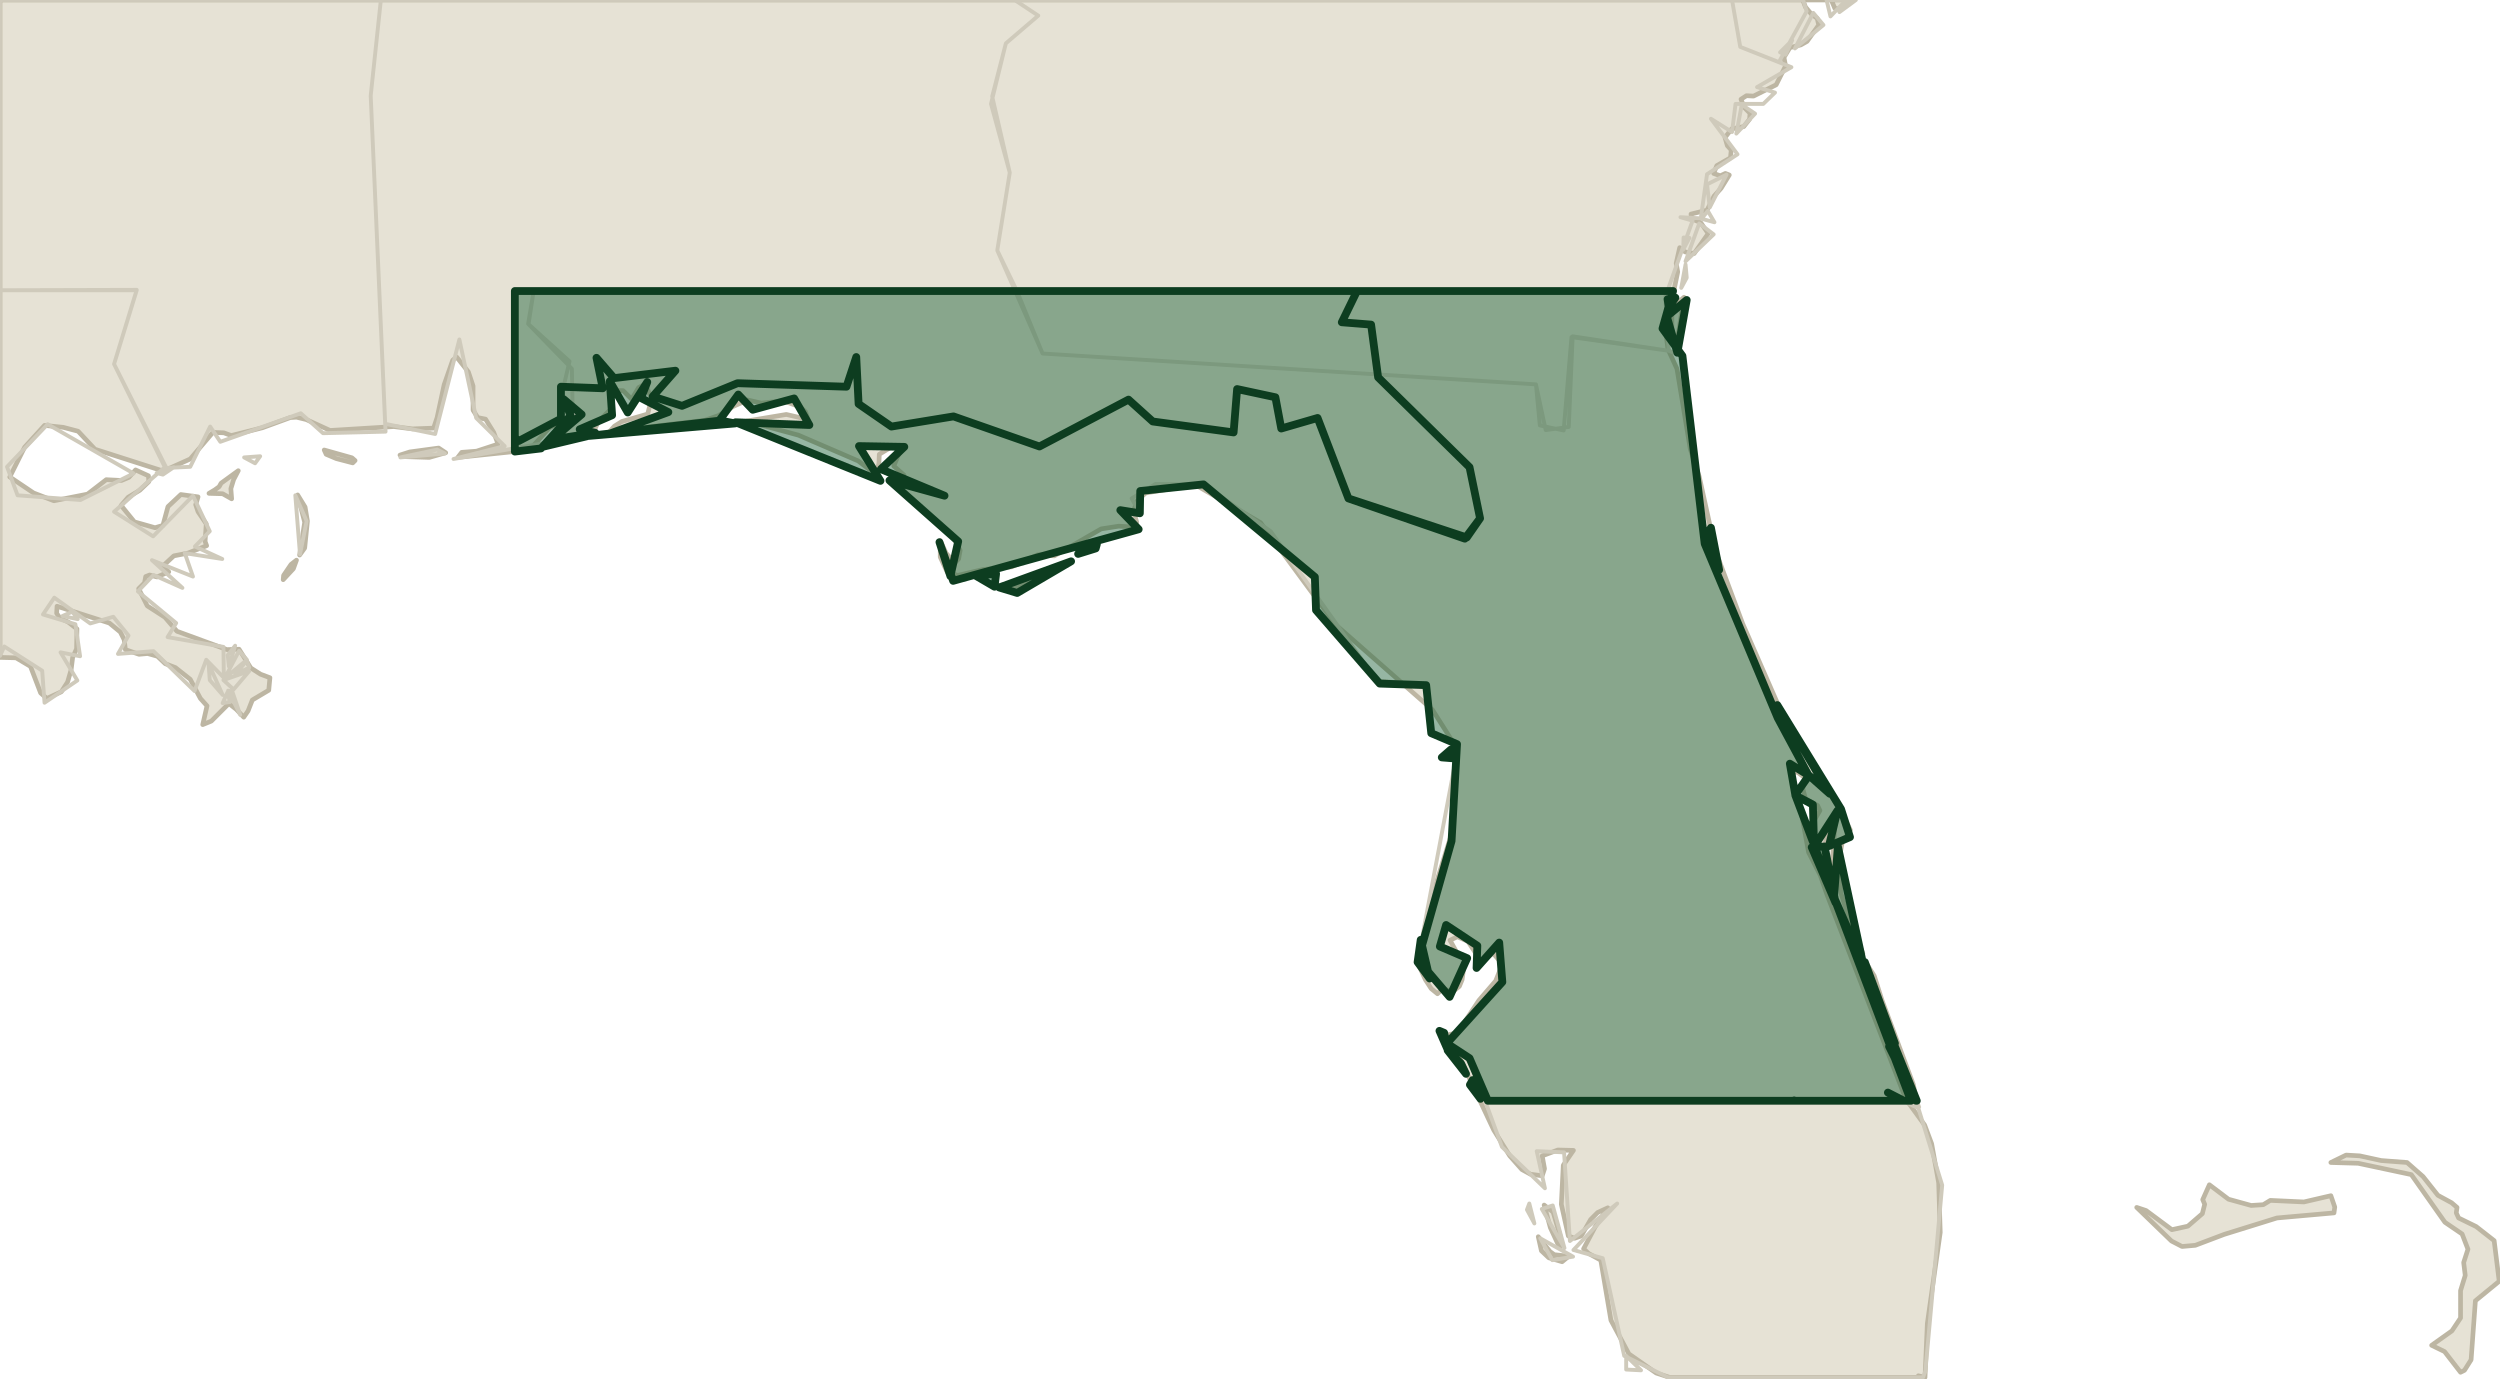
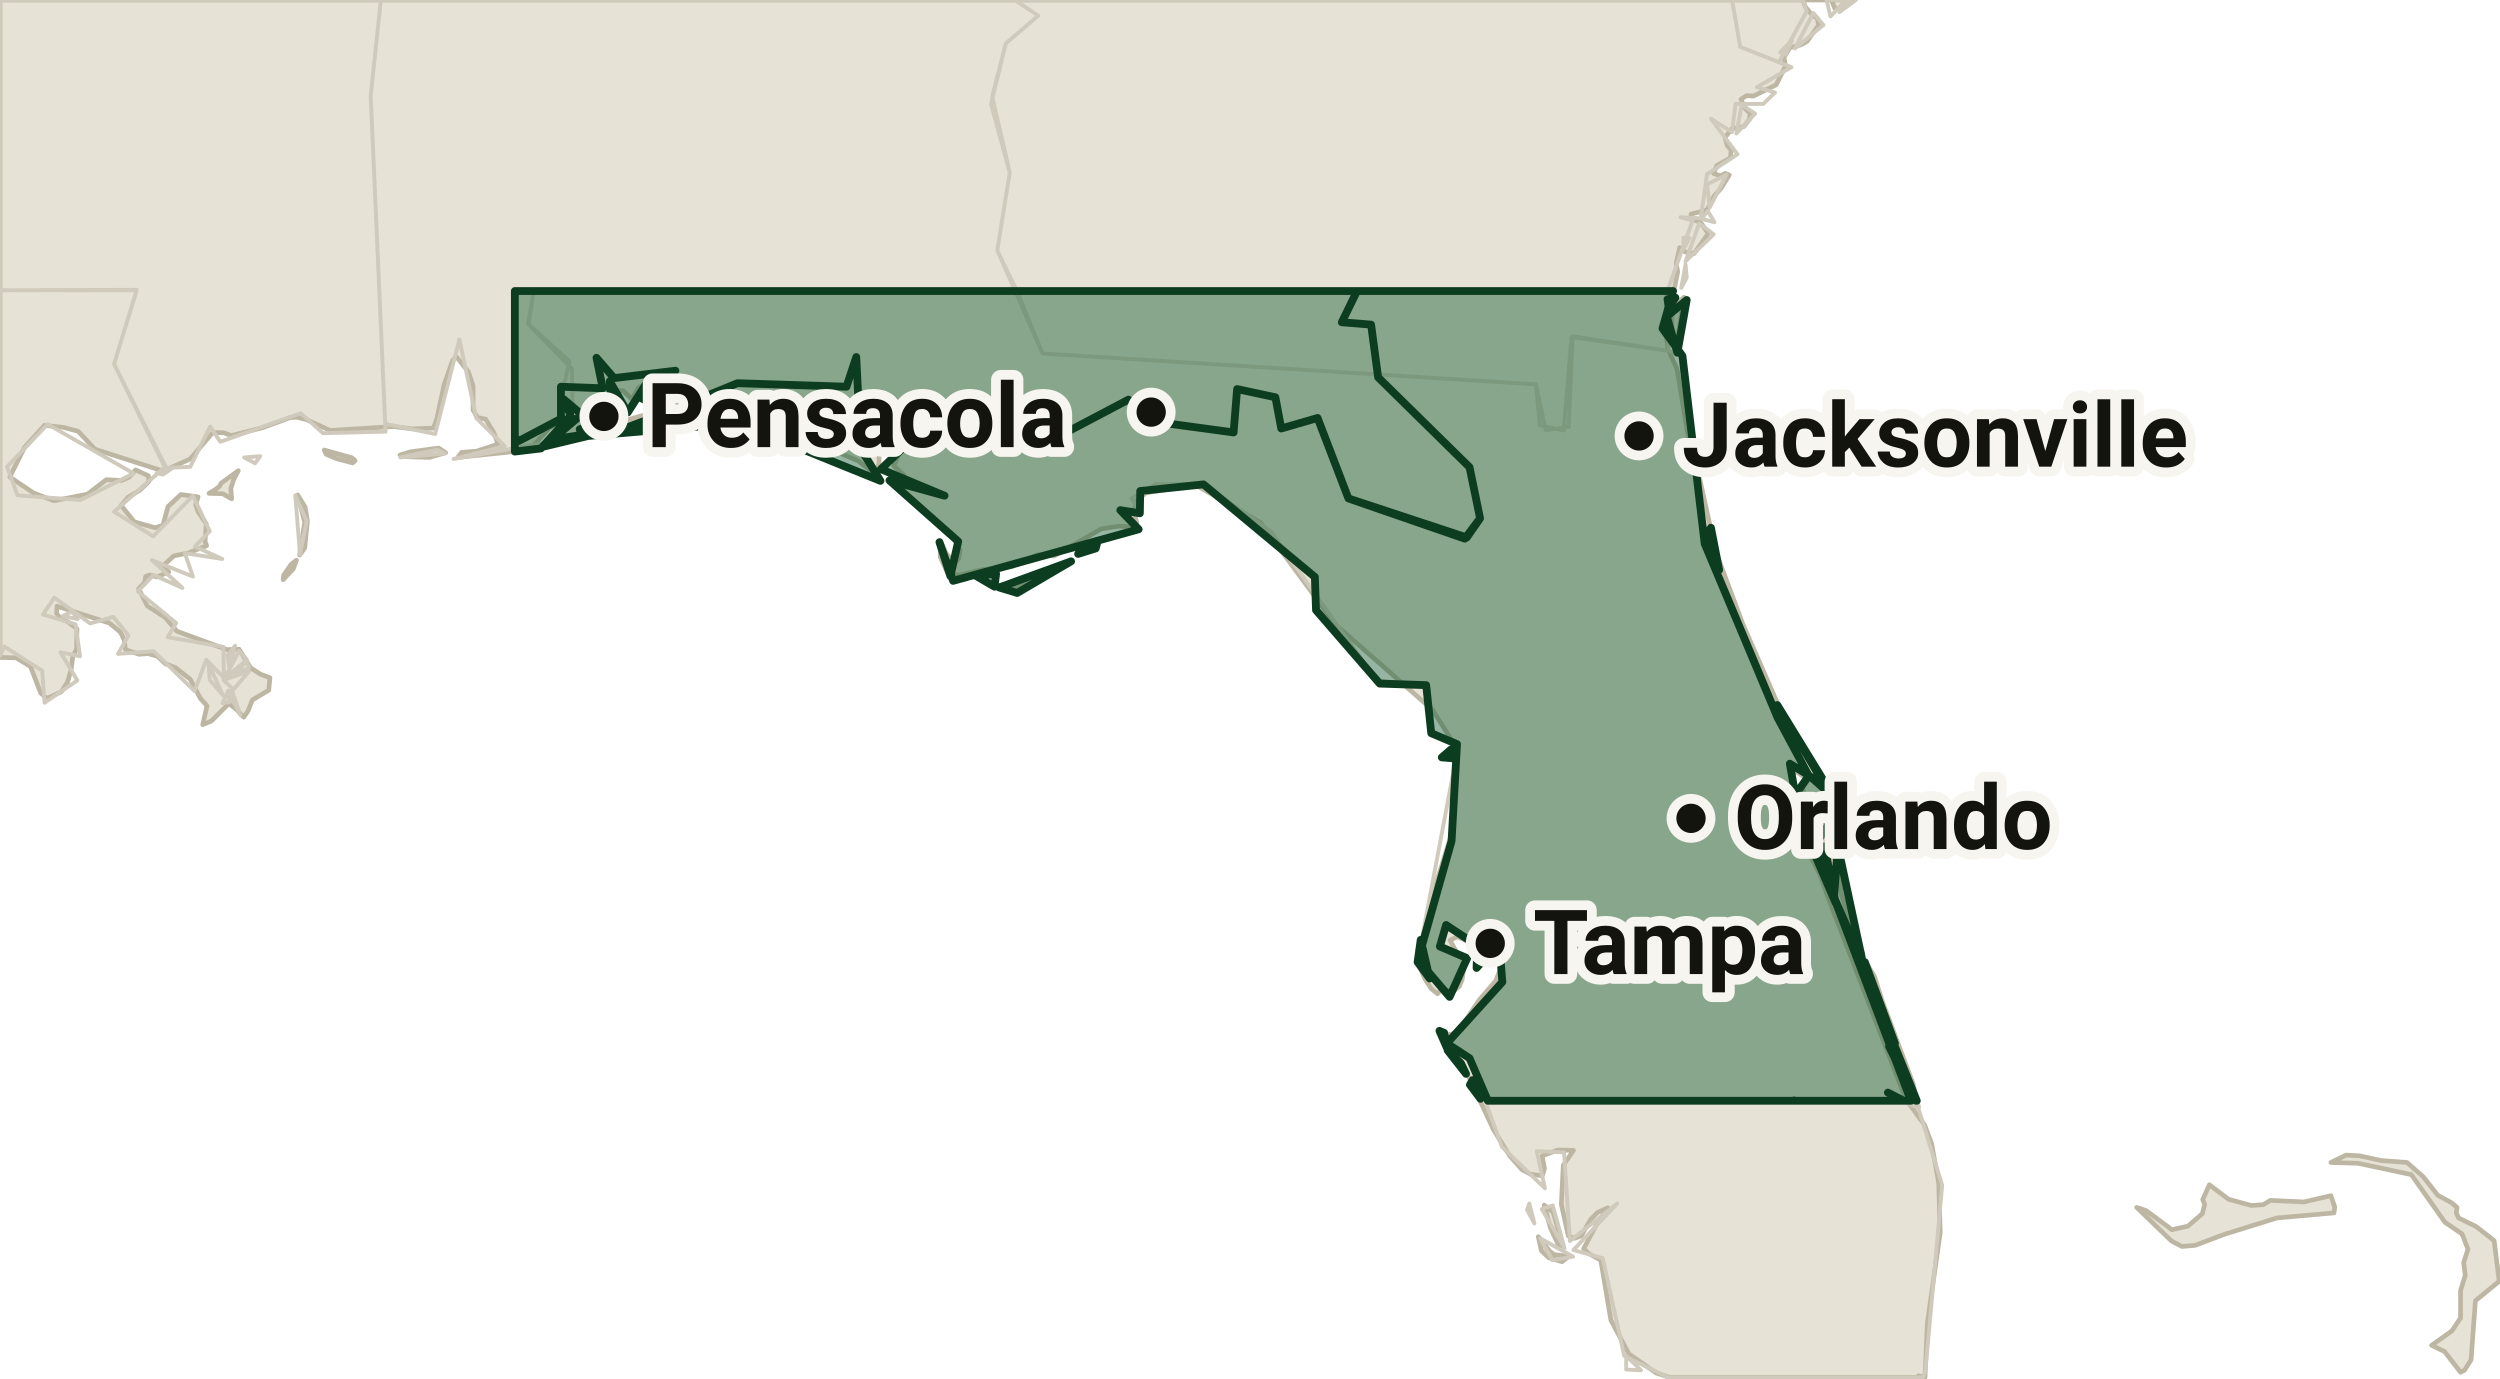
<svg xmlns="http://www.w3.org/2000/svg" viewBox="0 0 640 353" width="640" height="353" role="img">
  <style>
  .land { fill: #e6e2d5; stroke: #bdb6a3; stroke-width: 1.2; stroke-linejoin: round; }
  .admin { fill: none; stroke: #cfcabb; stroke-width: 1; stroke-linejoin: round; }
  .cover { fill: #175e33; fill-opacity: 0.45; stroke: #0d3d20; stroke-width: 2; stroke-linejoin: round; }
  .cover-box { fill: #175e33; fill-opacity: 0.26; stroke: #0d3d20; stroke-width: 2;
               stroke-dasharray: 9 7; stroke-linejoin: round; }
+   .pin { fill: #14140f; stroke: #f7f5ef; stroke-width: 2.5; }
+   .pin-label { font: 600 23px system-ui, -apple-system, "Segoe UI", Roboto, sans-serif;
+                fill: #14140f; stroke: #f7f5ef; stroke-width: 5; paint-order: stroke;
+                stroke-linejoin: round; dominant-baseline: central; }
  @media (prefers-color-scheme: dark) {
    .land { fill: #2e3325; stroke: #545d43; }
    .admin { stroke: #434b36; }
    .cover { fill: #7ec894; fill-opacity: 0.42; stroke: #b9e6c6; }
    .cover-box { fill: #7ec894; fill-opacity: 0.22; stroke: #b9e6c6; }
+     .pin { fill: #f2f1e8; stroke: #14160f; }
+     .pin-label { fill: #f2f1e8; stroke: #14160f; }
  }
</style>
  <path class="land" fill-rule="evenodd" d="M474.5 0L474.2 0.3L471.1 2.4L469.7 2.1L468.9 0.2L468.8 0L461.5 0L462.2 1.8L463.7 3.6L465.2 4.7L465.6 6.4L462.6 10.6L461 11.5L458.2 12.2L456.7 14.7L457.1 16.9L454.7 21.7L448.9 24.6L447.1 24.5L445.7 25.4L446.5 27.5L448 29L447.9 30.5L446.4 32.4L443.3 33L441.6 35.2L442.2 37.3L443.2 38.4L443 40.4L439.5 42.4L438.7 44.4L440.4 45L441.7 44.4L442.7 44.8L440.6 48.2L438.8 50.2L437 53.8L432.9 54.8L433 56L435.4 57L437.3 59.8L433.7 64.9L431.4 64.5L430 63.4L429.1 67.4L429.5 69.6L428.6 74L427.2 79.3L426.3 81.4L426.5 85.5L427 89.4L429.3 94.4L432.7 114.9L435 122L439.2 141.1L446.1 159.6L455.8 181.8L471.8 208.7L473.7 212.5L471.6 215.7L471 219L470.8 224.1L471.4 229L473.3 235L476.9 244.1L474.9 242.3L469.6 229.2L469 221.4L469.8 210.5L468.5 210.7L467.5 214.3L467 218.5L465.7 220.1L463.8 213.7L464 210.8L465.9 207.5L465.3 206.2L462.2 204.5L461.5 201.8L462 199.1L460.2 197.7L458.8 197.7L459.7 204.4L461.2 208.4L463 218.2L466 224.1L467.7 229L487.9 281.4L492.7 288L494.5 292.8L496.3 302.8L496.7 315.5L493.4 338.8L492.8 352.6L491.9 352.6L491.9 352.4L491.1 352.2L491 352.6L427.4 352.6L424 351.5L417 346.6L412.4 338L409.8 322.6L406.7 320.9L405.4 319.7L408.4 314L411.6 309.2L409 310.4L407.2 312.2L404.8 316.4L403.1 317L401.5 316.4L399.7 308.3L400.2 298.3L402.8 294.5L398.8 294.4L394.8 295.9L395.4 299.2L394.8 301L391.8 300.6L389.6 299.4L386.5 295.9L382.4 289.3L373.8 271L372.2 268.4L369.3 265.7L370.7 264.9L373.1 264.4L378.6 256.1L382.9 251.1L384.3 247.6L384.1 246.2L382.2 244L379.7 245.9L378.6 245.3L375.8 241L373.1 239.8L371.2 240.7L373.2 244.3L375 245.6L374.3 250.8L373.6 252.5L371.9 253.9L369.3 253.1L368 254.4L366.4 253.1L364.9 250.8L363.2 247.1L367.7 226L371.9 212.5L372.4 197.1L372.7 194.8L372.4 190.7L366.7 181.7L341.9 159.9L322.7 133.8L306 124.1L293.3 126.2L291.1 128.2L290.2 130.8L291 133.7L289.8 134.9L286.4 134.7L281.9 135.4L269.9 142.3L265.7 142L261.9 143.8L259 145.1L251.6 145.8L245.2 147.3L242.5 146.5L240.7 142.6L240.7 138.4L242.2 141.6L244.4 144.1L245.4 143.1L245.8 140.9L243.6 136.6L236.4 131.1L228.2 123.1L230.7 123.3L231.4 121.6L228.8 119.3L229.9 116.7L231.7 114L228.2 114.4L225.1 116.3L225 118.7L224.4 120.6L222.7 120.3L219.7 118L204.4 111.4L191.1 107.8L201.3 106.1L206.9 107.4L206.2 105.4L204.9 104.2L200.5 102.6L194.9 103.2L191.4 102.4L187.8 104L183.9 106.4L180.4 107.6L166.7 109.2L155.5 111.1L157.3 109.1L159.2 107.9L165.8 106L166.8 102.1L165.2 98.3L163.5 99.2L161.7 102.2L159.5 100L157 100L156.3 104.8L153.2 107.9L151.7 111.1L142.4 113.6L141.3 112.7L144 109.7L143.8 108L140.7 109.5L135.5 115.2L117.2 117.1L118.2 115.8L122 115.5L127.5 113.7L126.4 110.7L124.3 107.3L122.3 106.9L121.1 105L121.1 98.8L119.9 95.2L116.9 91.4L115.9 92.2L113.7 98.5L111.9 106.9L111 109.6L105.6 109.8L100.8 109.2L84.5 110.2L78.4 107.4L75.9 106.8L74.3 106.9L67.2 109.5L59.2 111.5L57.3 110.8L54.5 110.7L48.7 117.5L41.8 120.6L24.3 115L20 110.4L16.2 109.4L11.4 108.9L6.3 114.5L2.5 122.1L8.6 126.2L13.8 128.2L22.4 126.5L27.2 122.8L31.1 123L33 122.2L34.7 120.3L38 121.8L38.1 123.3L35.8 125.5L32.8 127.3L31 129.4L34.4 133.6L39.7 135.1L41.7 134.5L43 129.7L46.3 126.6L50.7 127.2L50.1 129.2L50.7 131L52.8 134.1L52.5 138.6L52.9 139.7L48.1 141.6L44.5 142.3L41.7 144.9L43.2 146.4L40.2 147.7L38.3 147.2L37.3 147.6L37 149.2L35.5 150.7L37.7 155.1L42.2 158L45.3 161.6L58.1 166.3L61.2 166.2L64.2 171L66.7 172.6L69.1 173.5L68.8 176.7L64.6 179.2L63.5 182L62.4 183.6L60.5 181.6L58.6 180.1L54.1 184.6L51.9 185.5L53 180.7L51.3 178.8L48.7 173.9L44.9 170.9L42.3 169.9L40.3 168L37.8 167.3L35.6 167.5L32.1 166.3L31.8 163.8L30.8 161.8L28 159.5L14.6 155.2L14.5 157L15.4 158.3L17.4 159.2L19.7 161L19.6 166.1L18.6 168.3L18.2 171.5L17.3 174.6L15.7 177.1L12 178.8L10.4 177.4L7.8 170.6L4.1 168.4L0 168.3L0 0ZM401.6 321.6L399.9 323L396.5 322L394.6 320.2L393.8 316.6L396.8 320.4L397.9 321.2L401.6 321.6ZM399.4 316.4L399.3 319.5L396.9 314.3L395.3 308.5L397.6 310.3L399.4 316.4ZM431.1 76.1L429 89.6L428 84.8L428 80.1L429.6 77.4L431.1 76.1ZM489.8 277.6L490.6 281.5L486.2 272.4L480.8 258L477.9 246.8L479.8 249.8L481.8 256.1L489.8 277.6ZM75.1 145.6L72.5 148.4L72.6 147.3L74.5 144.5L75.9 143.4L75.1 145.6ZM90.9 117.9L90.3 118.5L86.1 117.4L83.5 116.3L83 115.2L90.1 117.2L90.9 117.9ZM114.1 115.9L109.9 117.1L103.7 116.9L102.4 116.5L104.9 115.7L112.3 114.7L114.1 115.9ZM59.1 125.1L59.3 127.7L57 126.4L53.5 126.3L55 125.4L56.1 124.6L56.6 123.7L61 120.5L59.8 122.8L59.1 125.1ZM78 140.3L76.7 142.1L78 133.7L76.2 126.7L78.1 129.8L78.7 133.4L78 140.3ZM264.8 149.4L260 151.4L254.9 149.9L258.1 149.7L260.4 150.3L266.3 147.4L269.4 145.3L273 144.5L264.8 149.4ZM630.9 350.8L629.9 351.3L625.8 346L622.5 344.4L627.7 340.7L629.9 337.4L629.9 330.4L631.1 326.5L630.7 323.2L631.8 319.8L630.3 315.9L625.9 312.9L617.3 300.7L603.7 297.8L596.7 297.6L600.6 295.7L604.1 295.9L609.6 297.1L616.2 297.6L620.3 301.2L624.1 306L627.6 307.9L629 309.1L628.8 310.5L629.4 311.8L633.9 314L638.5 317.6L639.8 328L633.7 333L632.6 348.1L630.9 350.8ZM570.5 307L576.3 308.6L579.4 308.4L581.2 307.3L589.8 307.7L596.7 306.1L597.7 309L597.5 310.5L582.9 311.8L569.4 316L562 318.8L558.6 319.1L555.9 317.7L547 309.1L549.4 309.9L556 314.8L560.1 313.9L563.8 310.7L564.4 308.3L563.9 307.1L565.6 303.3L570.5 307Z" />
  <path class="admin" d="M111.9 115.1L102.5 117.1L113.9 116.1L111.9 115.1ZM97.5 0L94.9 24.5L98.6 108.5L111.4 111.1L117.6 86.9L121.9 107L129.2 114.2L116.1 117.5L140.6 113.2L146.6 105.2L146.4 94.4L135.3 83L136.6 74.6L260.3 74.4L255.3 64.1L258.5 44.2L253.7 26.6L257.5 11.1L265.8 4L260.2 0.3L260.3 0ZM416.3 347.1L416.3 350.6L420.1 350.8L416.3 347.1ZM394.3 317L397.4 322.6L402.7 321.7L394.3 317ZM391.5 308.1L390.9 309.7L392.8 313.2L391.5 308.1ZM397.5 308.6L394.7 309.5L400.5 319.5L397.5 308.6ZM377 276.5L376.3 277.7L379 281.3L377 276.5ZM370.6 268.9L375.3 274.9L374 272.2L370.6 268.9ZM368.5 263.9L370.6 268.7L369.7 264.4L368.5 263.9ZM484.9 267.4L483.6 267.9L491.3 283.4L484.9 267.4ZM363.7 240.6L362.9 246.3L366 250.5L363.7 240.6ZM477.4 246.3L483.2 265.8L485.1 267.1L477.4 246.3ZM467.1 216.7L463.8 216.9L469.9 231.1L467.1 216.7ZM470.5 216.7L469.5 229.7L476.9 246.5L470.5 216.7ZM371.4 191.9L369.1 193.9L371.6 194.1L371.4 191.9ZM255 146.9L249.8 147.4L254.6 150.2L255 146.9ZM274.2 143.7L255.8 150.4L260.4 151.8L274.2 143.7ZM280.8 139.3L276 141.8L280.5 140.4L280.8 139.3ZM150.2 111.7L144.2 112.6L140.4 114.4L150.2 111.7ZM184.6 107.7L150.7 111.6L188.2 108.4L184.6 107.7ZM438 135.1L436.4 137.6L440.1 145.9L438 135.1ZM455.1 183.8L436.4 139.2L430.7 91.1L427.2 89.8L402.6 86.1L401.6 109.3L395.7 110.1L393.2 98.4L266.9 90.5L260.3 74.4L136.6 74.6L135.2 82.9L145.8 92.5L143.7 101.4L148.9 106L141.4 112.5L152.5 110.7L148.4 109.9L156.7 106.3L156.1 97.6L160.7 105.6L165.7 97.8L164.1 101.9L171.1 105.5L156.4 110.9L184.1 107.7L189 101L192.7 104.9L203.3 102L207.2 108.8L188.3 108.1L225.4 123.1L219.9 114.2L231.5 114.4L225.5 120.1L241.8 126.9L227.7 123L245.3 138.6L243.3 147.5L240.5 138.8L244 148.7L291.6 135.4L286.9 130.4L291.8 131.4L289.7 127.6L295.8 123.9L308.1 124L325.3 136L352.4 174.2L365.1 175.4L366.4 187.7L373.3 191.1L363 245.7L371.1 255.2L375.6 245.3L368.6 242.3L370.2 236.8L378.2 242.1L378 247.8L383.8 241.3L384.6 251.4L370.4 267L376.2 270.9L384.5 293.6L395.5 304.2L393.4 294.7L400.4 295L401.9 317.7L414 308.1L402.8 320L410.3 322.1L415.8 347.1L427 352.6L492.3 352.6L492.9 351L497.2 303.4L491.1 283.7L483.3 279.7L489.8 283.1L459.6 203.6L464.1 206L464.4 216.8L470.4 207.5L468.2 216.6L473.6 214.3L471.3 207.2L455 180.5L468.4 203.2L463.1 198.5L459.6 203.5L458.2 195.5L463 198.5L455.1 183.8ZM428.9 76.2L426.9 76.6L427.2 78.7L428.9 76.2ZM431.8 76.8L426.7 81L429.4 90.3L431.8 76.8ZM431.8 71.1L431.5 67.7L430.4 73.7L431.8 71.1ZM432.5 60.9L431 60.8L430.9 63.9L432.5 60.9ZM435 57.2L431.5 66.9L438.7 60L435 57.2ZM437.2 54L435.6 56L438.9 56.9L437.2 54ZM442 44.7L437 47.2L437.7 53.1L442 44.7ZM445.9 26.8L444.5 34.2L449.3 29.1L445.9 26.8ZM260.3 0L260.2 0.3L265.8 4L257.5 11.1L254 24.7L258.5 44.2L255.3 64.1L266.9 90.5L393.2 98.4L394.2 108.9L400.3 110.2L402.3 86.3L427.2 89.8L426.3 76L433.3 56.5L430.2 55.6L435.4 55.9L437 44.6L444.8 39.5L438 30.4L443.4 33.8L444.3 26.6L451.4 26.6L454.4 23.7L449.8 22.3L458.6 17.2L445.5 12L443.4 0ZM58.2 177.3L57 180L58.9 179.7L58.2 177.3ZM58.4 176.8L61.5 183L59.5 177.1L58.4 176.8ZM63.8 171.8L57.2 174.1L59.8 176.5L63.8 171.8ZM53.4 169.9L53.7 174.1L57 177.9L53.4 169.9ZM63.2 169.1L60.2 172.7L63.8 170.9L63.2 169.1ZM61.2 166.6L57.5 173.7L63.2 168.9L61.2 166.6ZM60.2 165.3L58.3 167.7L58.6 170.6L60.2 165.3ZM18.5 156.6L16 157.7L19.9 158.5L18.5 156.6ZM75.6 126.8L76.8 141.9L78.5 133.4L75.6 126.8ZM44.5 119.6L40.1 121.1L41.7 121.5L44.5 119.6ZM0 167.9L1.1 165.5L10.8 171.7L11.4 179.9L19.8 174.2L15.5 167L20.5 168L19.3 159.8L11 157.3L13.9 153L23.1 159.6L29 157.9L32.9 162.7L30.2 167.4L39.3 166.7L49.8 176.9L52.8 168.9L57.3 173.5L57.2 165.6L42.9 163.1L45.1 159.5L35.3 151.4L39.3 147.2L46.7 150.5L38.9 143.4L49.4 147.6L47.3 141.6L56.9 143.1L49.9 139.9L53.7 136L49.4 126.9L39.2 137.3L29.2 131L42.2 119.6L29.2 93.2L35 74.3L0 74.3ZM12.2 108.6L34.2 121.2L20.6 128L4.5 126.8L1.8 119.5L12.2 108.6ZM66.6 116.8L62.5 117.1L65.3 118.6L66.6 116.8ZM0 0L0 74.3L35 74.2L29.2 93.2L42.6 119.8L48.7 119.5L53.8 109.2L56.4 113.1L77 105.8L82.7 110.9L98.7 110.5L94.9 24.5L97.5 0ZM458.8 10.3L455.7 13.4L457.1 14L458.8 10.3ZM464.2 3.3L459.5 12.4L466.8 6.4L464.2 3.3ZM473.5 0L470.9 3.1L475.1 0ZM467.6 0L468.6 4.2L472.6 0ZM443.4 0L445.5 12L455.4 15.9L462.5 2.9L461.6 0Z" />
  <path class="cover" fill-rule="evenodd" d="M131.8 74.5L131.8 112L132.8 112.9L143.6 107.2L143.6 99L154.3 99.4L152.7 91.6L157.2 96.8L172.9 94.9L167.1 101.5L174.6 103.9L188.8 98.1L216.7 99L219.2 91.4L219.8 103.4L228.2 109.2L244.1 106.6L266.1 114.3L288.9 102.3L295.1 107.9L315.8 110.7L316.7 99.6L326.5 101.7L328 109.7L337.3 107L345.2 127.6L375.5 137.6L378.9 132.7L376.2 119.6L352.8 96.6L351 83.1L343.5 82.5L347.4 74.5ZM377 276.5L376.3 277.7L379 281.3L377 276.5ZM370.6 268.9L375.3 274.9L374 272.2L370.6 268.9ZM368.5 263.9L370.6 268.7L369.7 264.4L368.5 263.9ZM484.9 267.4L483.6 267.9L490.5 281.8L490.7 281.8L484.9 267.4ZM363.7 240.6L362.9 246.3L366 250.5L363.7 240.6ZM477.4 246.3L483.2 265.8L485.1 267.1L477.4 246.3ZM467.1 216.7L463.8 216.9L469.9 231.1L467.1 216.7ZM470.5 216.7L469.5 229.7L476.9 246.5L470.5 216.7ZM371.4 191.9L369.1 193.9L371.6 194.1L371.4 191.9ZM255 146.9L249.8 147.4L254.6 150.2L255 146.9ZM274.2 143.7L255.8 150.4L260.4 151.8L274.2 143.7ZM280.8 139.3L276 141.8L280.5 140.4L280.8 139.3ZM150.2 111.7L144.3 112.6L138.9 114.4L150.2 111.7ZM184.6 107.7L150.7 111.6L188.2 108.4L184.6 107.7ZM438 135.1L436.4 137.6L440.1 145.9L438 135.1ZM428.9 76.2L426.9 76.6L427.2 78.7L428.9 76.2ZM431.8 76.8L426.7 81L429.4 90.3L431.8 76.8ZM455.1 183.8L436.4 139.2L430.7 91.1L425.6 84.1L428.3 74.5L347.4 74.5L343.5 82.5L351 83.1L352.8 96.6L376.2 119.6L378.9 132.7L375 137.9L345.2 127.6L337.3 107L328 109.7L326.5 101.7L316.7 99.6L315.8 110.7L295.1 107.9L288.9 102.3L266.1 114.3L244.1 106.6L228.2 109.2L219.8 103.4L219.2 91.4L216.7 99L188.8 98.1L174.6 103.9L167.1 101.5L172.9 94.9L157.2 96.8L152.7 91.6L154.3 99.4L143.6 99L143.6 107.2L132.8 112.9L131.8 112L131.8 115.6L138.5 114.8L146.1 106.4L144.3 102.2L148.9 106.1L141.4 112.5L152.4 110.8L148.4 109.9L156.7 106.3L156.1 97.6L160.7 105.6L165.7 97.8L164.1 101.9L171.1 105.5L156.4 110.9L184.1 107.7L189 101L192.7 104.9L203.3 102L207.2 108.8L188.3 108.1L225.4 123.1L219.9 114.2L231.5 114.4L225.5 120.1L241.8 126.9L227.7 123L245.3 138.6L243.3 147.5L240.5 138.8L244 148.7L291.5 135.5L286.8 130.6L291.8 131.4L291.9 125.7L308.1 124L336.6 147.7L336.9 156.2L353.2 175L365.1 175.4L366.4 187.7L373 190.5L371.6 215.3L363 245.7L371.1 255.2L375.6 245.3L368.6 242.3L370.2 236.8L378.2 242.1L378 247.8L383.8 241.3L384.6 251.4L370.4 267.1L376.2 270.9L380.9 281.8L459.3 281.8L459.3 281.7L459.4 281.8L487.4 281.8L483.3 279.7L487.2 281.8L489.2 281.8L459.6 203.6L464.1 206L464.4 216.8L470.4 207.5L468.2 216.6L473.6 214.3L471.3 207.1L455 180.5L468.4 203.2L463.1 198.5L459.6 203.5L458.2 195.5L463 198.5L455.1 183.8Z" />
+   <circle class="pin" cx="154.6" cy="106.6" r="5" />
+   <text class="pin-label" x="165.6" y="106.6" text-anchor="start">Pensacola</text>
+   <circle class="pin" cx="294.7" cy="105.5" r="5" />
+   <circle class="pin" cx="419.6" cy="111.6" r="5" />
+   <text class="pin-label" x="430.6" y="111.6" text-anchor="start">Jacksonville</text>
+   <circle class="pin" cx="432.9" cy="209.5" r="5" />
+   <text class="pin-label" x="443.9" y="209.5" text-anchor="start">Orlando</text>
+   <circle class="pin" cx="381.5" cy="241.5" r="5" />
+   <text class="pin-label" x="392.5" y="241.5" text-anchor="start">Tampa</text>
</svg>
